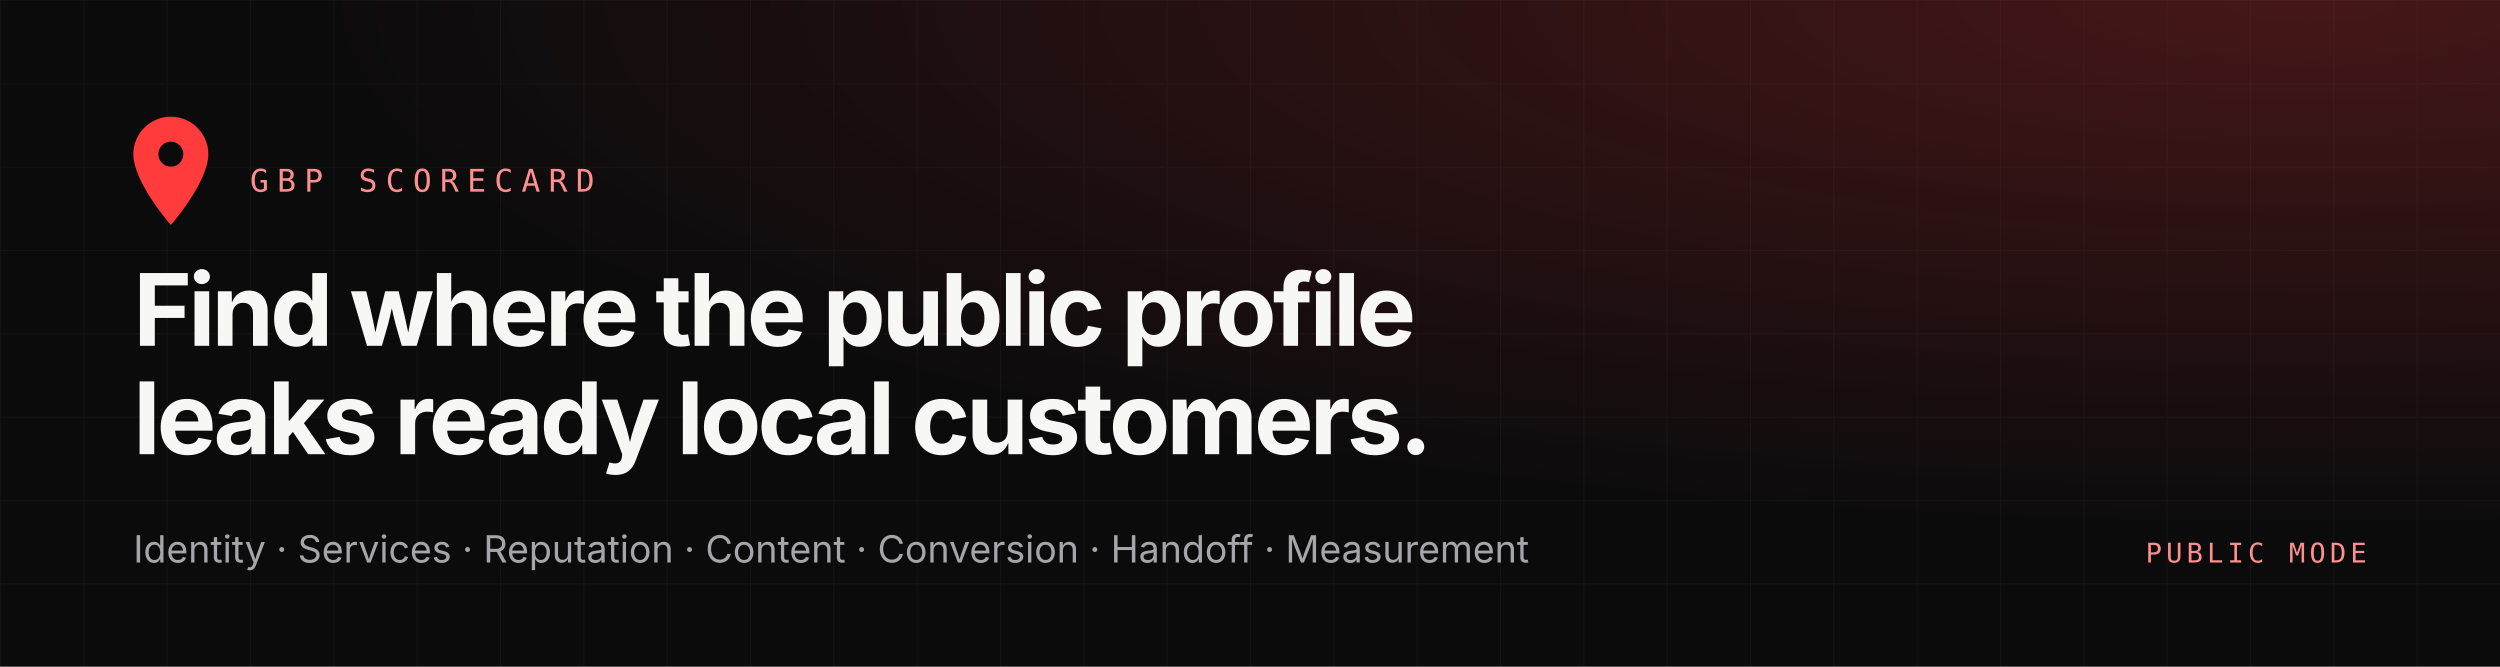
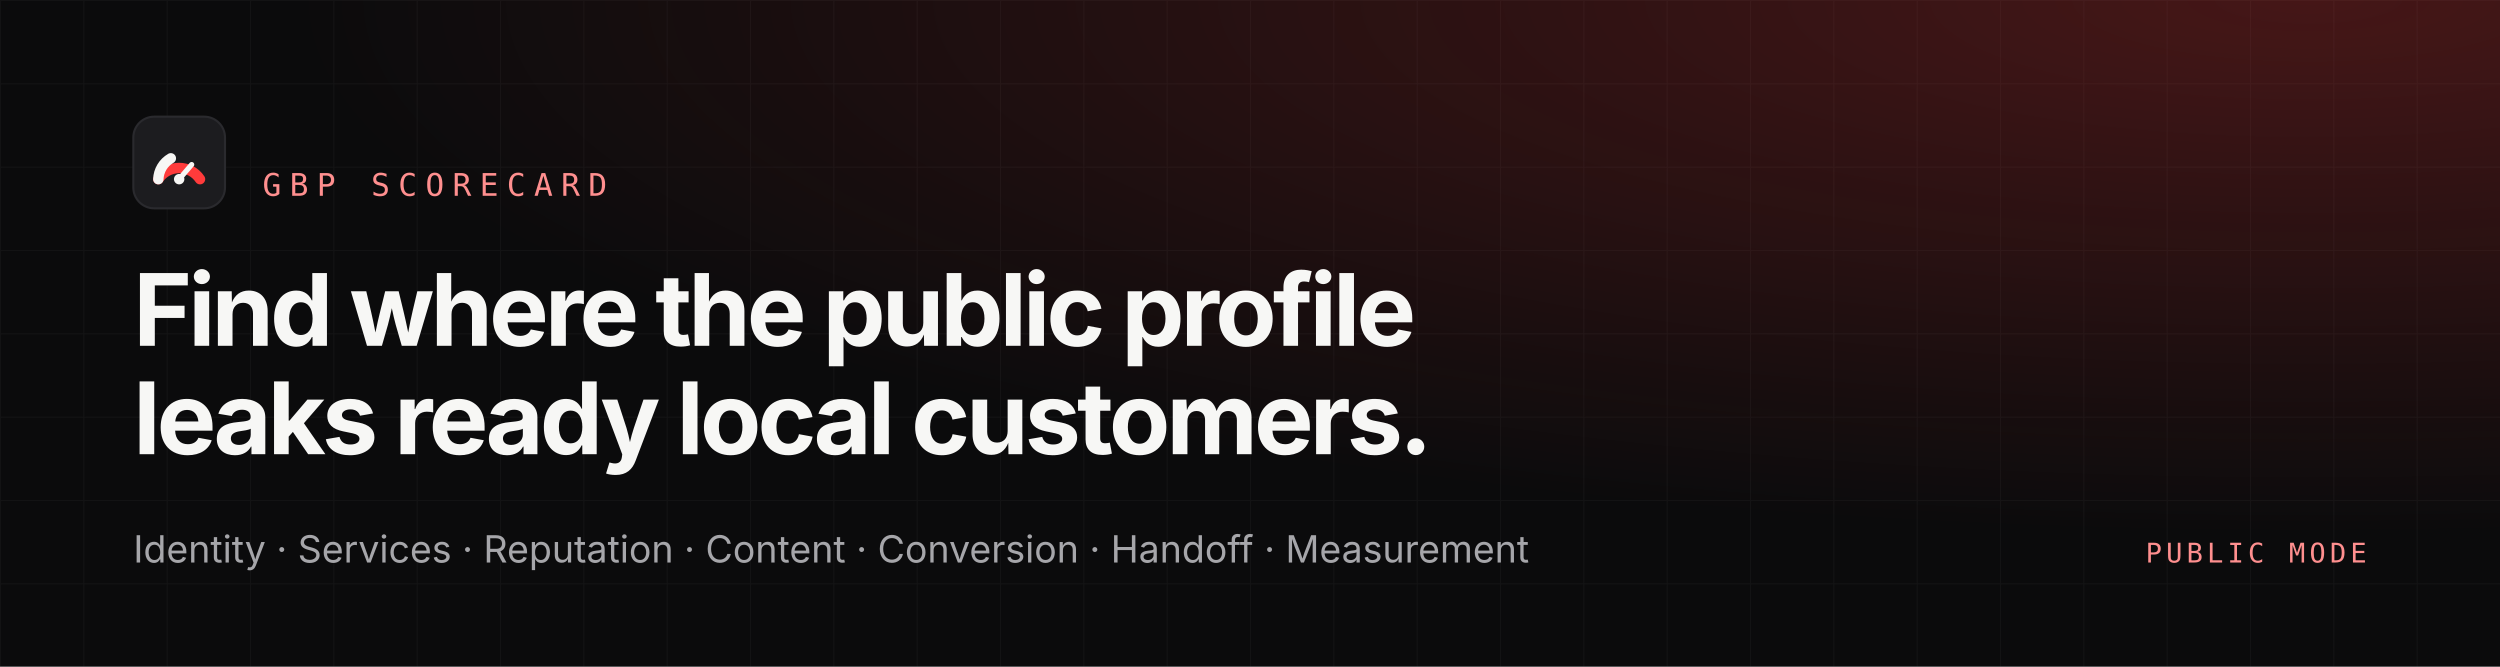
<svg xmlns="http://www.w3.org/2000/svg" width="1200" height="320" viewBox="0 0 1200 320" role="img" aria-labelledby="title">
  <defs>
    <pattern id="grid" width="40" height="40" patternUnits="userSpaceOnUse">
      <path d="M40 0H0V40" fill="none" stroke="#ffffff" stroke-opacity="0.035" stroke-width="1" />
    </pattern>
    <radialGradient id="glow" cx="92%" cy="0%" r="80%">
      <stop offset="0" stop-color="#FF3B3B" stop-opacity="0.24" />
      <stop offset="1" stop-color="#FF3B3B" stop-opacity="0" />
    </radialGradient>
  </defs>
  <rect width="1200" height="320" fill="#0B0B0C" />
  <rect width="1200" height="320" fill="url(#grid)" />
  <rect width="1200" height="320" fill="url(#glow)" />
  <g transform="translate(64 56)">
-     <path d="M18 0C8.1 0 0 8.1 0 18c0 13.5 18 34 18 34s18-20.5 18-34C36 8.1 27.9 0 18 0Z" fill="#FF3B3B" />
-     <circle cx="18" cy="18" r="6" fill="#0B0B0C" />
+     <rect width="44" height="44" rx="10" fill="#1C1C1F" stroke="#2A2A2E" />
+     <path d="M12 30 A 12 12 0 0 1 32 30" fill="none" stroke="#FF3B3B" stroke-width="5" stroke-linecap="round" />
+     <path d="M12 30 A 12 12 0 0 1 18 20" fill="none" stroke="#F7F7F5" stroke-width="5" stroke-linecap="round" />
+     <circle cx="22" cy="30" r="2.5" fill="#F7F7F5" />
+     <path d="M22 30 L28 23" stroke="#F7F7F5" stroke-width="2.5" stroke-linecap="round" />
  </g>
-   <text x="120" y="92" fill="#FF8F8F" font-family="ui-monospace, SFMono-Regular, Menlo, monospace" font-size="15" letter-spacing="4">GBP SCORECARD</text>
+   <text x="126" y="94" fill="#FF8F8F" font-family="ui-monospace, SFMono-Regular, Menlo, monospace" font-size="15" letter-spacing="4">GBP SCORECARD</text>
  <text x="64" y="166" fill="#F7F7F5" font-family="ui-sans-serif, -apple-system, BlinkMacSystemFont, Segoe UI, sans-serif" font-size="48" font-weight="700" letter-spacing="-1.8">Find where the public profile</text>
  <text x="64" y="218" fill="#F7F7F5" font-family="ui-sans-serif, -apple-system, BlinkMacSystemFont, Segoe UI, sans-serif" font-size="48" font-weight="700" letter-spacing="-1.8">leaks ready local customers.</text>
  <text x="64" y="270" fill="#A6A6AA" font-family="ui-sans-serif, -apple-system, BlinkMacSystemFont, Segoe UI, sans-serif" font-size="18">Identity · Services · Reputation · Content · Conversion · Handoff · Measurement</text>
  <text x="1136" y="270" text-anchor="end" fill="#FF8F8F" font-family="ui-monospace, SFMono-Regular, Menlo, monospace" font-size="13" letter-spacing="2">PUBLIC MODE</text>
</svg>
